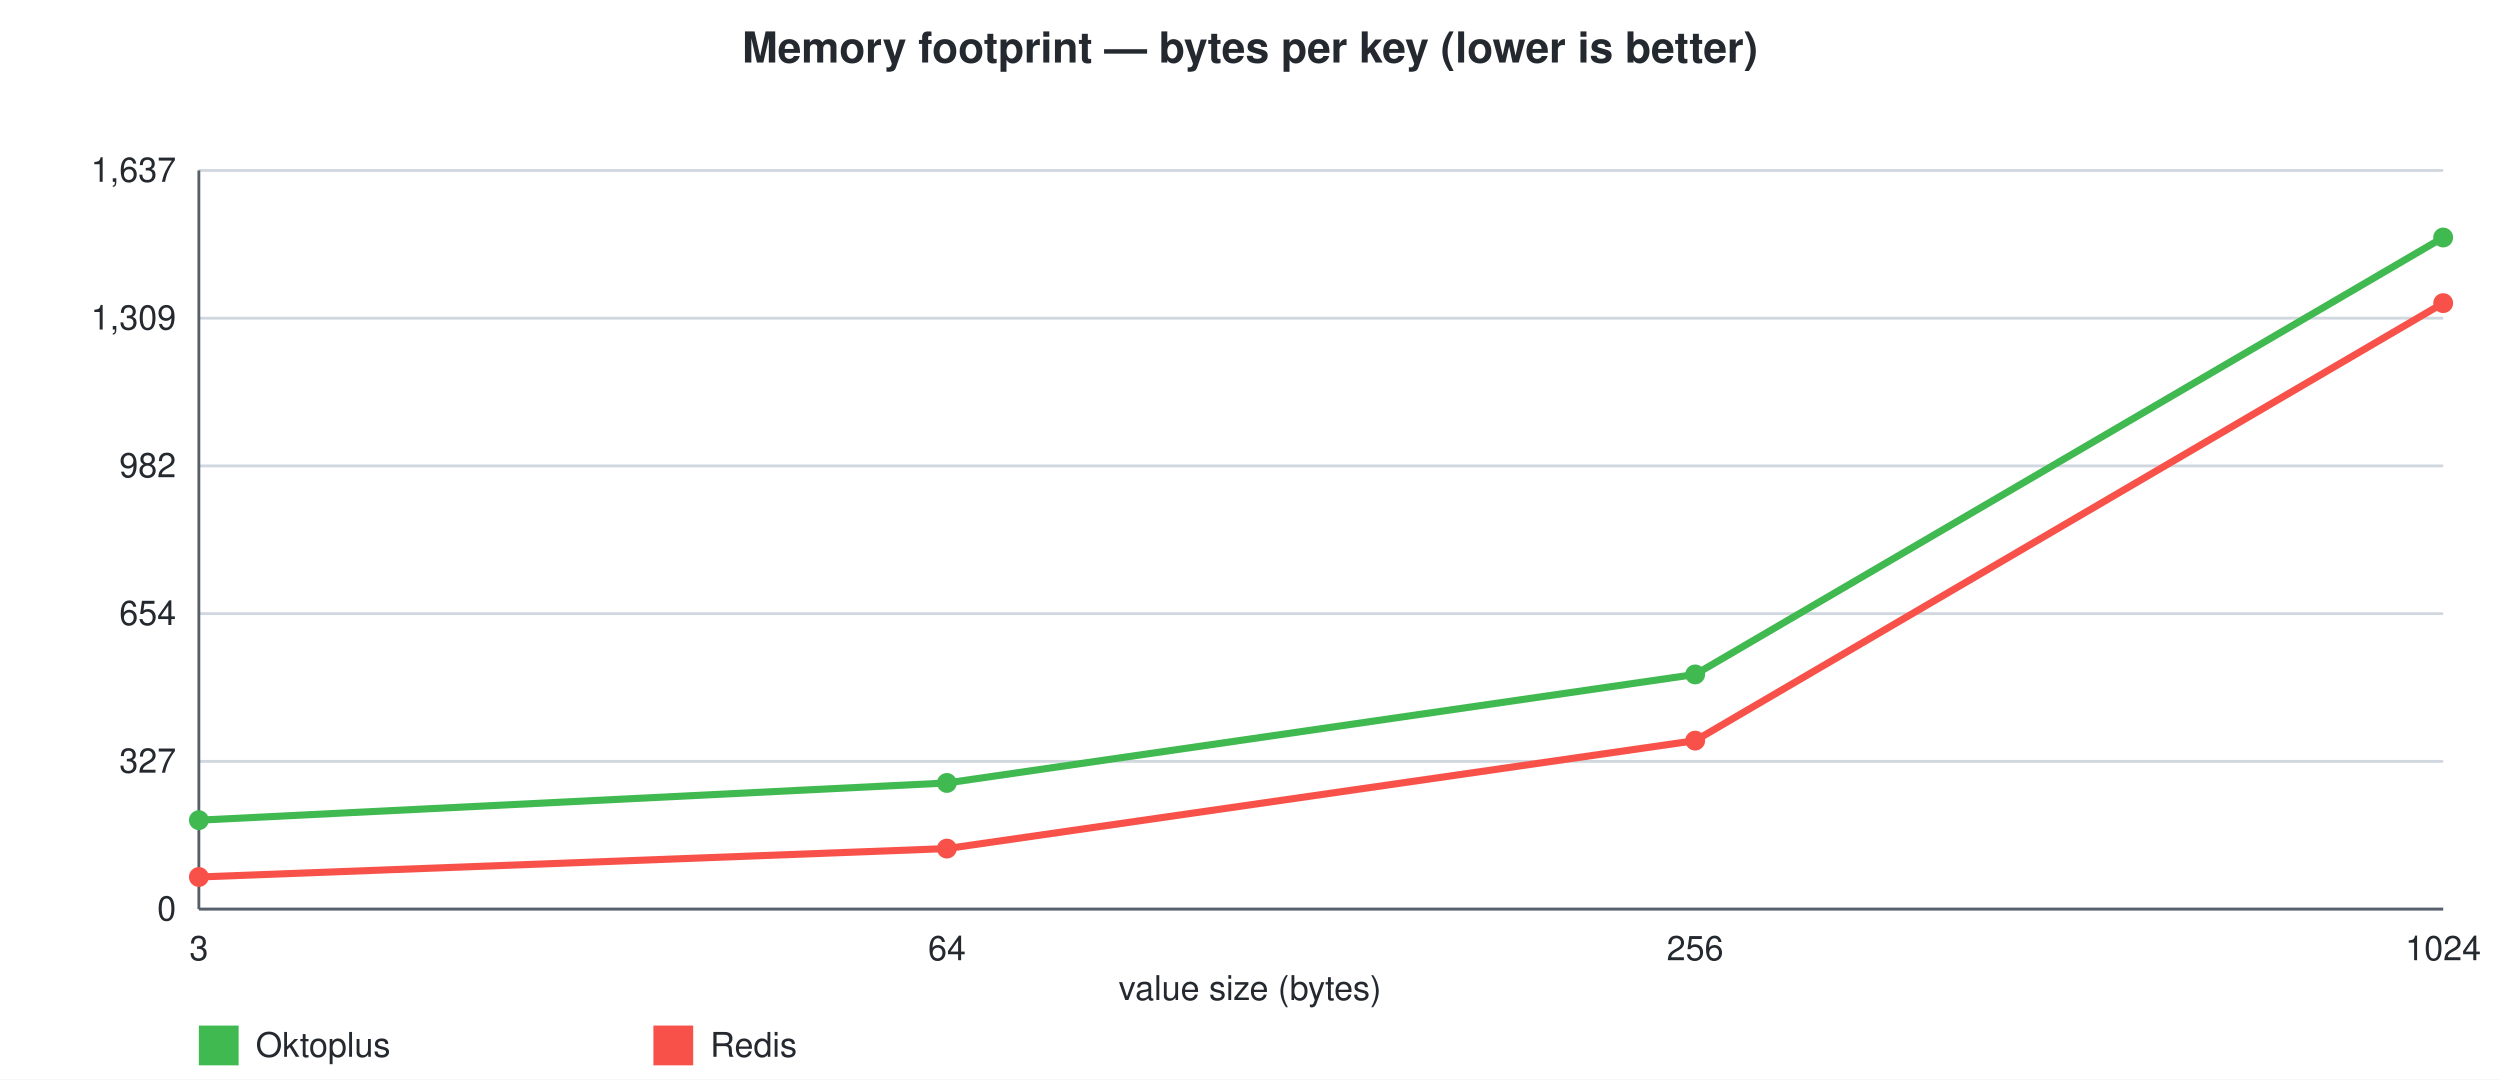
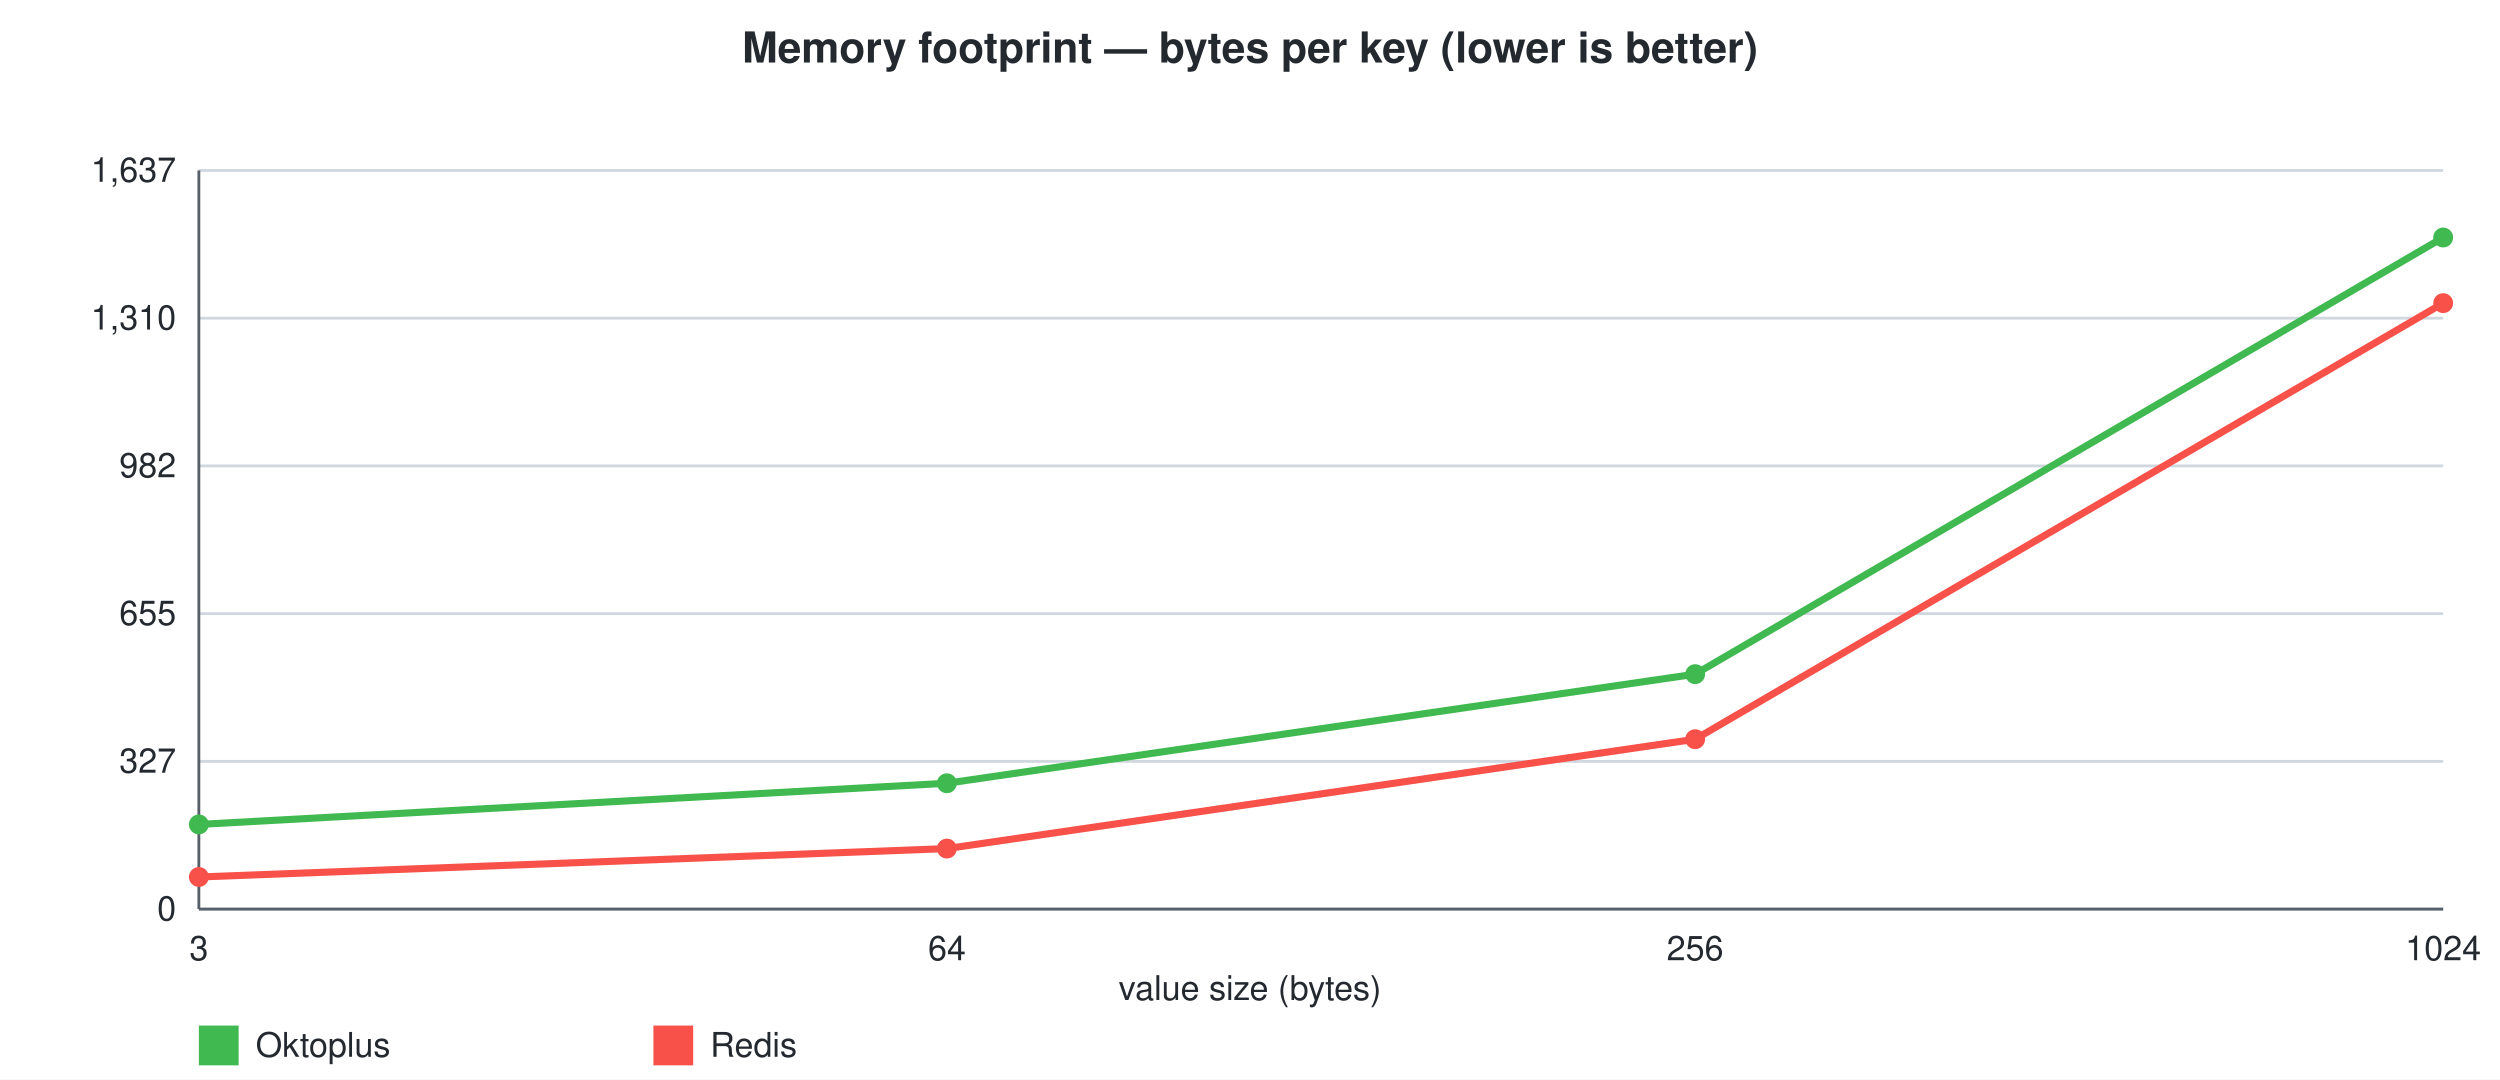
<svg xmlns="http://www.w3.org/2000/svg" width="880" height="380" viewBox="0 0 880 380" font-family="-apple-system, Segoe UI, Helvetica, Arial, sans-serif" font-size="12">
  <rect width="880" height="380" fill="#ffffff" />
  <text x="440.0" y="22" text-anchor="middle" fill="#24292f" font-size="15" font-weight="600">Memory footprint — bytes per key (lower is better)</text>
  <line x1="70" y1="320.0" x2="860" y2="320.0" stroke="#d0d7de" stroke-width="1" />
  <text x="62" y="324.0" text-anchor="end" fill="#24292f">0</text>
  <line x1="70" y1="268.0" x2="860" y2="268.0" stroke="#d0d7de" stroke-width="1" />
  <text x="62" y="272.0" text-anchor="end" fill="#24292f">327</text>
  <line x1="70" y1="216.0" x2="860" y2="216.0" stroke="#d0d7de" stroke-width="1" />
-   <text x="62" y="220.0" text-anchor="end" fill="#24292f">654</text>
+   <text x="62" y="220.0" text-anchor="end" fill="#24292f">655</text>
  <line x1="70" y1="164.0" x2="860" y2="164.0" stroke="#d0d7de" stroke-width="1" />
  <text x="62" y="168.0" text-anchor="end" fill="#24292f">982</text>
  <line x1="70" y1="112.0" x2="860" y2="112.0" stroke="#d0d7de" stroke-width="1" />
-   <text x="62" y="116.0" text-anchor="end" fill="#24292f">1,309</text>
+   <text x="62" y="116.0" text-anchor="end" fill="#24292f">1,310</text>
  <line x1="70" y1="60.0" x2="860" y2="60.0" stroke="#d0d7de" stroke-width="1" />
  <text x="62" y="64.0" text-anchor="end" fill="#24292f">1,637</text>
  <line x1="70" y1="60" x2="70" y2="320" stroke="#57606a" stroke-width="1" />
  <line x1="70" y1="320" x2="860" y2="320" stroke="#57606a" stroke-width="1" />
  <text x="70.0" y="338" text-anchor="middle" fill="#24292f">3</text>
  <text x="333.333" y="338" text-anchor="middle" fill="#24292f">64</text>
  <text x="596.667" y="338" text-anchor="middle" fill="#24292f">256</text>
  <text x="860.0" y="338" text-anchor="middle" fill="#24292f">1024</text>
  <text x="440.0" y="352" text-anchor="middle" fill="#24292f">value size (bytes)</text>
-   <polyline fill="none" stroke="#3fb950" stroke-width="2.5" points="70.0,288.7 333.3,275.6 596.7,237.4 860.0,83.6" />
-   <circle cx="70.0" cy="288.7" r="3.5" fill="#3fb950" />
-   <circle cx="333.3" cy="275.6" r="3.5" fill="#3fb950" />
-   <circle cx="596.7" cy="237.4" r="3.5" fill="#3fb950" />
+   <polyline fill="none" stroke="#3fb950" stroke-width="2.5" points="70.0,290.2 333.3,275.7 596.7,237.3 860.0,83.6" />
+   <circle cx="70.0" cy="290.2" r="3.5" fill="#3fb950" />
+   <circle cx="333.3" cy="275.7" r="3.5" fill="#3fb950" />
+   <circle cx="596.7" cy="237.3" r="3.5" fill="#3fb950" />
  <circle cx="860.0" cy="83.6" r="3.5" fill="#3fb950" />
-   <polyline fill="none" stroke="#f85149" stroke-width="2.5" points="70.0,308.7 333.3,298.7 596.7,260.7 860.0,106.7" />
+   <polyline fill="none" stroke="#f85149" stroke-width="2.5" points="70.0,308.7 333.3,298.7 596.7,260.2 860.0,106.7" />
  <circle cx="70.0" cy="308.7" r="3.5" fill="#f85149" />
  <circle cx="333.3" cy="298.7" r="3.5" fill="#f85149" />
-   <circle cx="596.7" cy="260.7" r="3.5" fill="#f85149" />
+   <circle cx="596.7" cy="260.2" r="3.5" fill="#f85149" />
  <circle cx="860.0" cy="106.7" r="3.5" fill="#f85149" />
  <rect x="70" y="361" width="14" height="14" fill="#3fb950" />
  <text x="90" y="372" fill="#24292f">Oktoplus</text>
  <rect x="230" y="361" width="14" height="14" fill="#f85149" />
  <text x="250" y="372" fill="#24292f">Redis</text>
</svg>
